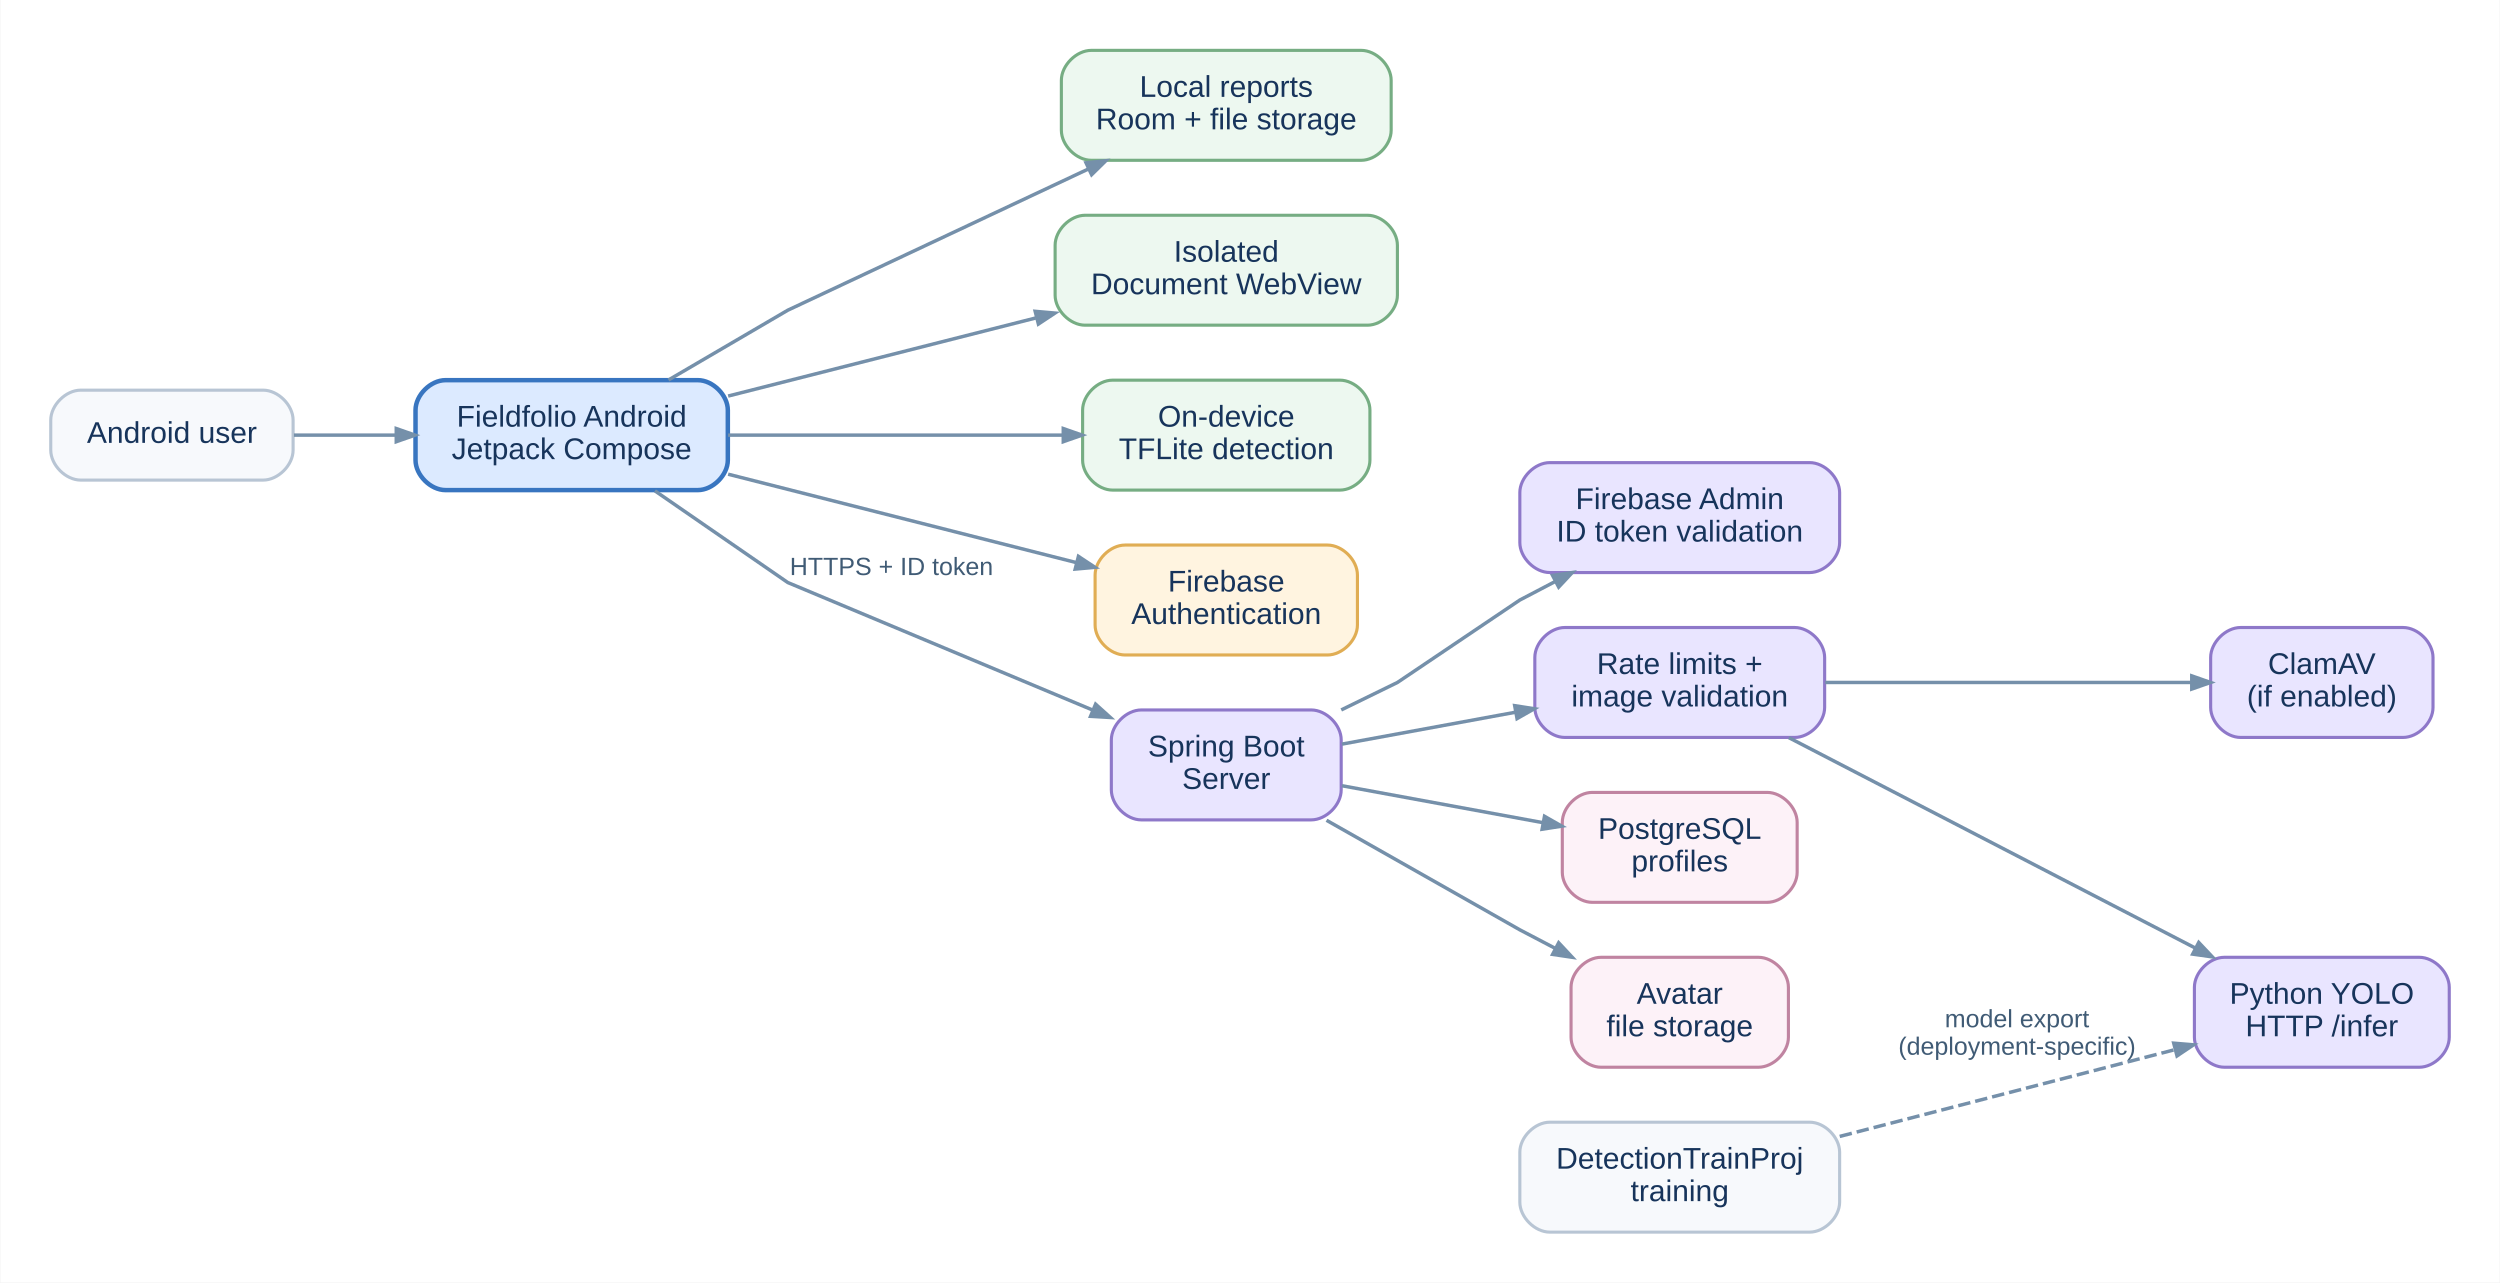
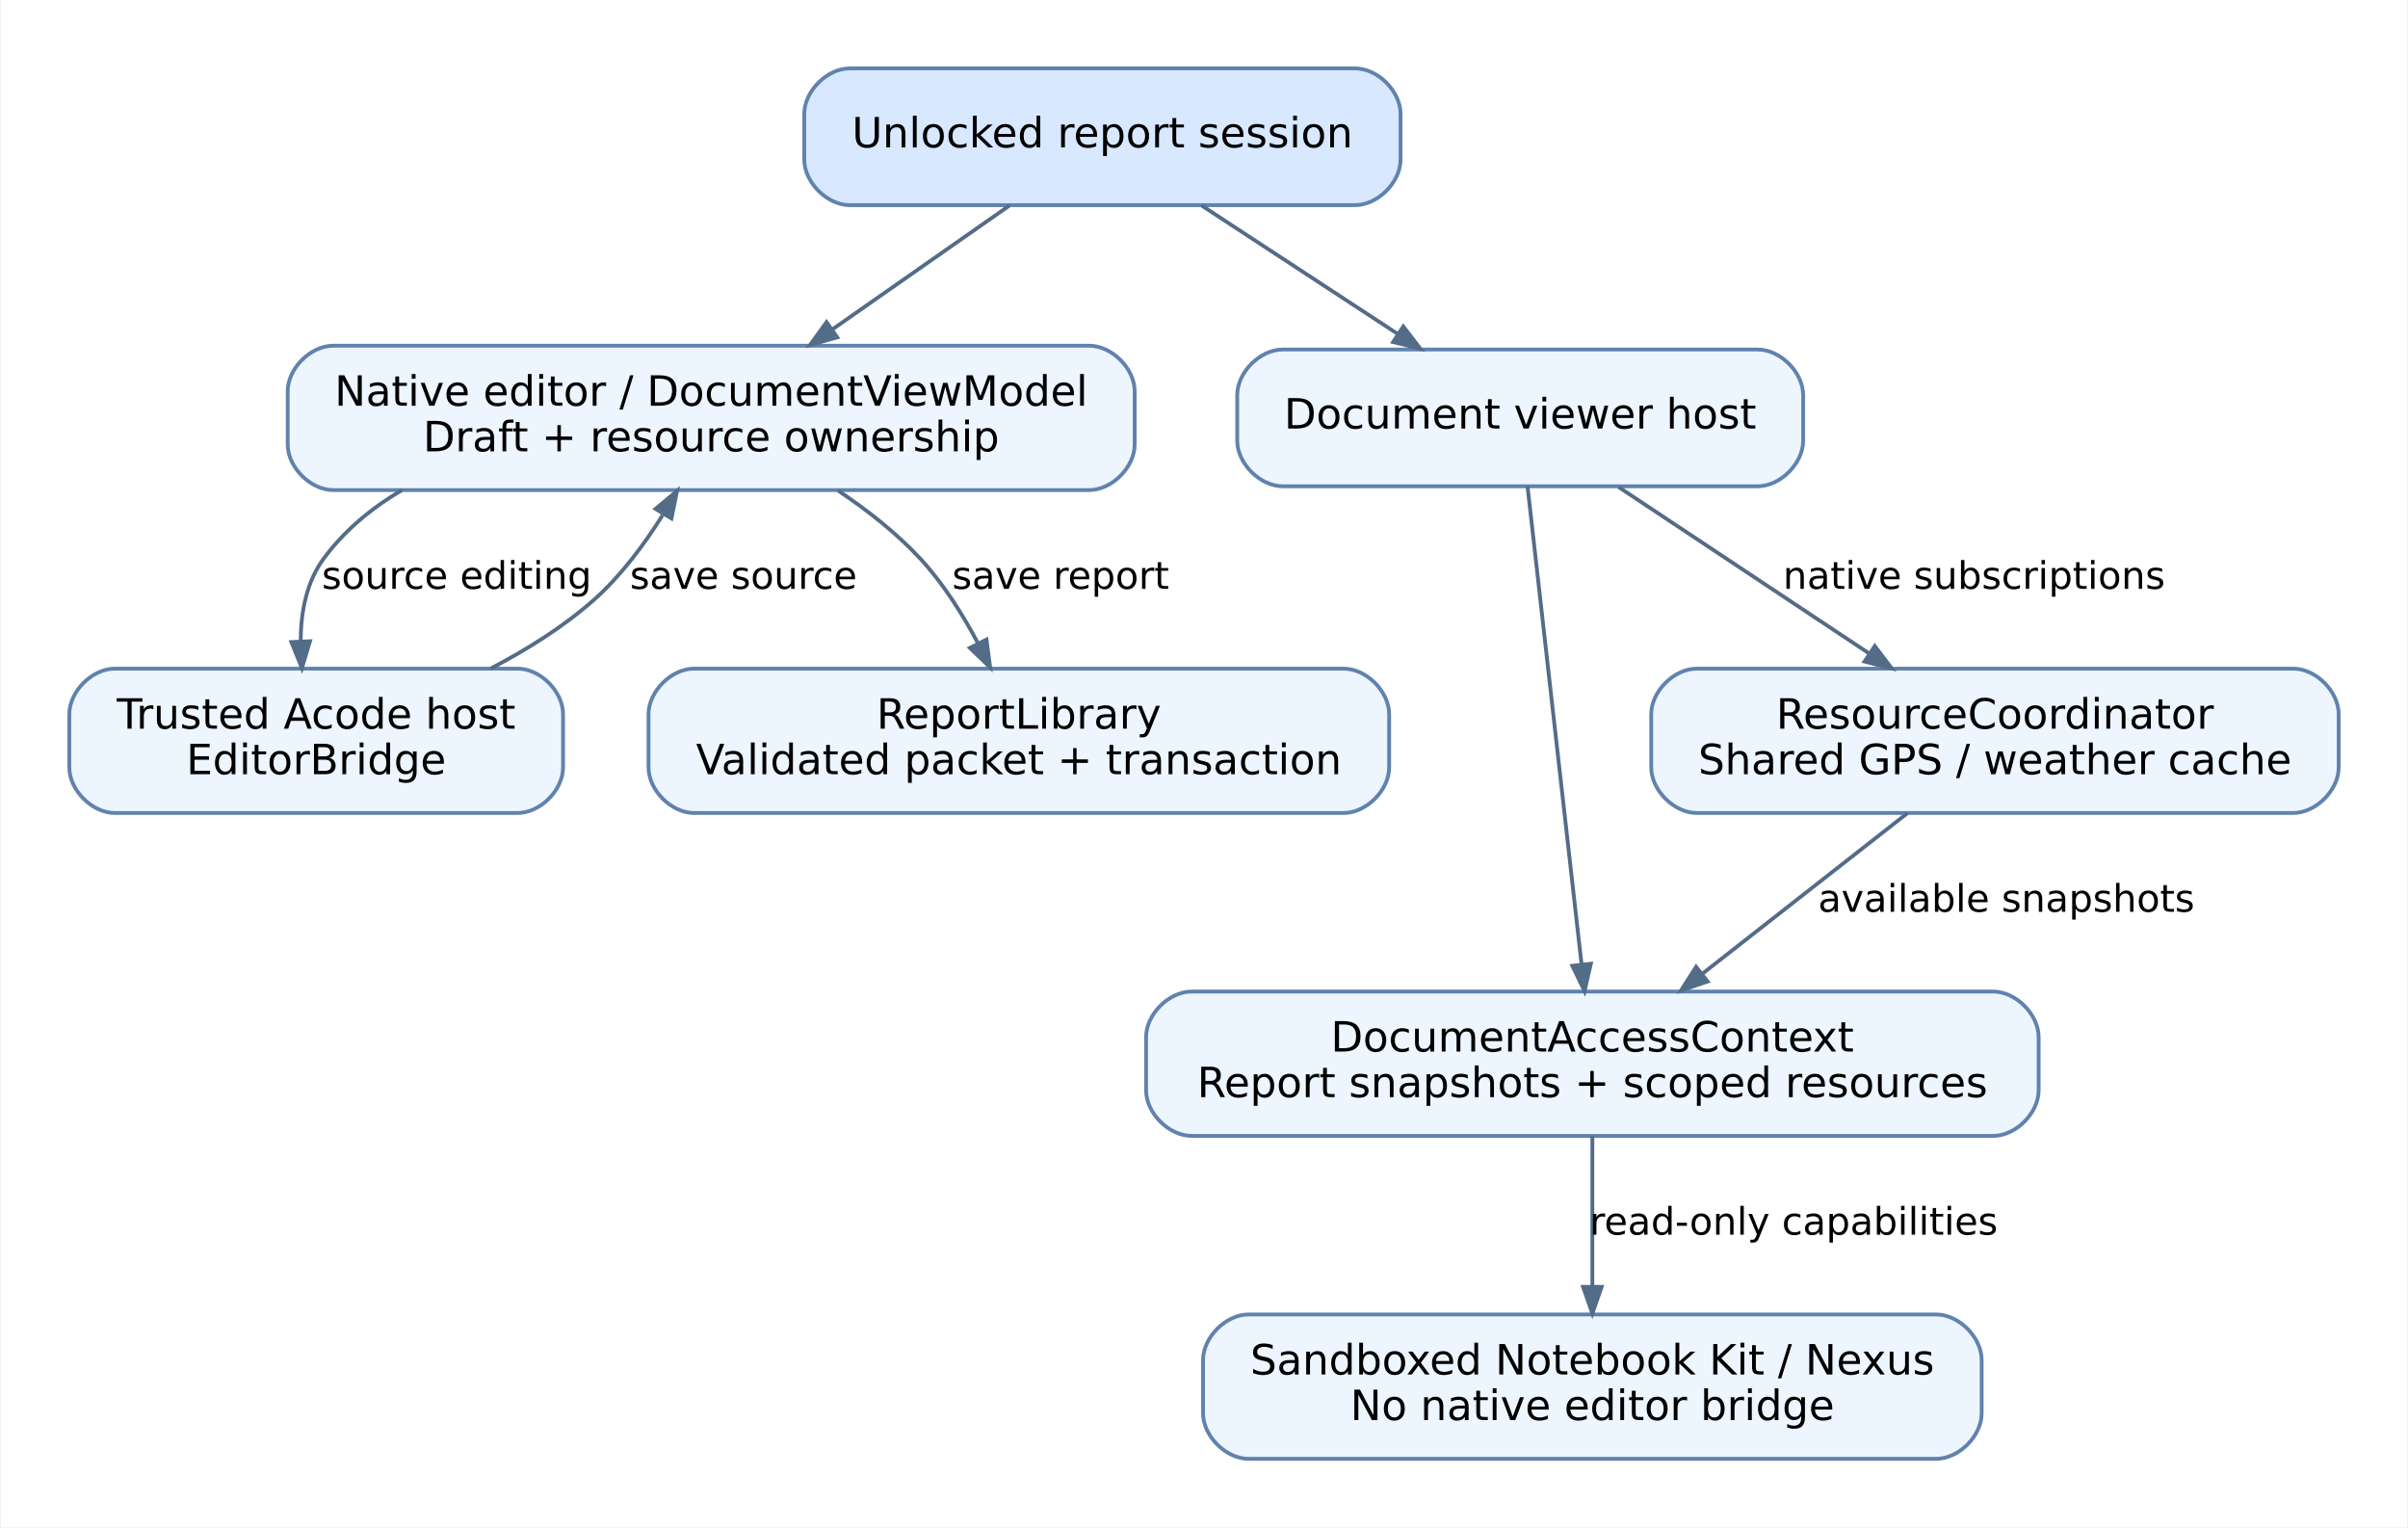
- <svg xmlns="http://www.w3.org/2000/svg" width="1000pt" height="513pt" viewBox="0.00 0.00 1000.32 513.32">
-   <g id="graph0" class="graph" transform="scale(1 1) rotate(0) translate(20.16 493.16)">
-     <polygon fill="white" stroke="transparent" points="-20.16,20.16 -20.16,-493.16 980.16,-493.16 980.16,20.16 -20.16,20.16" />
+ <svg xmlns="http://www.w3.org/2000/svg" width="634pt" height="402pt" viewBox="0.00 0.00 633.50 402.00">
+   <g id="graph0" class="graph" transform="scale(1 1) rotate(0) translate(18 384)">
+     <polygon fill="white" stroke="transparent" points="-18,18 -18,-384 615.5,-384 615.5,18 -18,18" />
    <g id="node1" class="node">
-       <path fill="#f7f9fc" stroke="#b8c5d4" stroke-width="1.25" d="M85,-337C85,-337 12,-337 12,-337 6,-337 0,-331 0,-325 0,-325 0,-313 0,-313 0,-307 6,-301 12,-301 12,-301 85,-301 85,-301 91,-301 97,-307 97,-313 97,-313 97,-325 97,-325 97,-331 91,-337 85,-337" />
-       <text text-anchor="middle" x="48.5" y="-315.9" font-family="Arial" font-size="12.00" fill="#17345b">Android user</text>
+       <path fill="#d8e8ff" stroke="#6082ad" d="M338.5,-366C338.5,-366 205.5,-366 205.5,-366 199.5,-366 193.5,-360 193.5,-354 193.5,-354 193.5,-342 193.5,-342 193.5,-336 199.5,-330 205.5,-330 205.5,-330 338.5,-330 338.5,-330 344.5,-330 350.5,-336 350.5,-342 350.5,-342 350.5,-354 350.5,-354 350.5,-360 344.5,-366 338.5,-366" />
+       <text text-anchor="middle" x="272" y="-345.2" font-family="DejaVu Sans" font-size="11.00">Unlocked report session</text>
    </g>
    <g id="node2" class="node">
-       <path fill="#dceaff" stroke="#3875c0" stroke-width="1.8" d="M259,-341C259,-341 158,-341 158,-341 152,-341 146,-335 146,-329 146,-329 146,-309 146,-309 146,-303 152,-297 158,-297 158,-297 259,-297 259,-297 265,-297 271,-303 271,-309 271,-309 271,-329 271,-329 271,-335 265,-341 259,-341" />
-       <text text-anchor="middle" x="208.5" y="-322.4" font-family="Arial" font-size="12.00" fill="#17345b">Fieldfolio Android</text>
-       <text text-anchor="middle" x="208.5" y="-309.4" font-family="Arial" font-size="12.00" fill="#17345b">Jetpack Compose</text>
+       <path fill="#edf5ff" stroke="#6082ad" d="M268.5,-293C268.5,-293 69.5,-293 69.5,-293 63.5,-293 57.5,-287 57.5,-281 57.5,-281 57.5,-267 57.5,-267 57.5,-261 63.5,-255 69.5,-255 69.5,-255 268.5,-255 268.5,-255 274.5,-255 280.5,-261 280.5,-267 280.5,-267 280.5,-281 280.5,-281 280.5,-287 274.5,-293 268.5,-293" />
+       <text text-anchor="middle" x="169" y="-277.2" font-family="DejaVu Sans" font-size="11.00">Native editor / DocumentViewModel</text>
+       <text text-anchor="middle" x="169" y="-265.2" font-family="DejaVu Sans" font-size="11.00">Draft + resource ownership</text>
    </g>
    <g id="edge1" class="edge">
-       <path fill="none" stroke="#7590aa" stroke-width="1.4" d="M97.33,-319C110.21,-319 124.4,-319 138.19,-319" />
-       <polygon fill="#7590aa" stroke="#7590aa" stroke-width="1.4" points="138.3,-321.63 145.8,-319 138.3,-316.38 138.3,-321.63" />
+       <path fill="none" stroke="#536c88" d="M247.59,-329.94C233.62,-320.17 215.93,-307.81 200.88,-297.28" />
+       <polygon fill="#536c88" stroke="#536c88" points="202.18,-295.2 195.03,-293.2 199.37,-299.22 202.18,-295.2" />
+     </g>
+     <g id="node5" class="node">
+       <path fill="#edf5ff" stroke="#6082ad" d="M444.5,-292C444.5,-292 319.5,-292 319.5,-292 313.5,-292 307.5,-286 307.5,-280 307.5,-280 307.5,-268 307.5,-268 307.5,-262 313.5,-256 319.5,-256 319.5,-256 444.5,-256 444.5,-256 450.5,-256 456.5,-262 456.5,-268 456.5,-268 456.5,-280 456.5,-280 456.5,-286 450.5,-292 444.5,-292" />
+       <text text-anchor="middle" x="382" y="-271.2" font-family="DejaVu Sans" font-size="11.00">Document viewer host</text>
+     </g>
+     <g id="edge2" class="edge">
+       <path fill="none" stroke="#536c88" d="M298.07,-329.94C313.57,-319.79 333.36,-306.83 349.83,-296.05" />
+       <polygon fill="#536c88" stroke="#536c88" points="351.22,-298.07 355.74,-292.19 348.54,-293.97 351.22,-298.07" />
    </g>
    <g id="node3" class="node">
-       <path fill="#edf8f0" stroke="#76ad83" stroke-width="1.25" d="M524.5,-473C524.5,-473 416.5,-473 416.5,-473 410.5,-473 404.5,-467 404.5,-461 404.5,-461 404.5,-441 404.5,-441 404.5,-435 410.5,-429 416.5,-429 416.5,-429 524.5,-429 524.5,-429 530.5,-429 536.5,-435 536.5,-441 536.5,-441 536.5,-461 536.5,-461 536.5,-467 530.5,-473 524.5,-473" />
-       <text text-anchor="middle" x="470.5" y="-454.4" font-family="Arial" font-size="12.00" fill="#17345b">Local reports</text>
-       <text text-anchor="middle" x="470.5" y="-441.4" font-family="Arial" font-size="12.00" fill="#17345b">Room + file storage</text>
+       <path fill="#edf5ff" stroke="#6082ad" d="M118,-208C118,-208 12,-208 12,-208 6,-208 0,-202 0,-196 0,-196 0,-182 0,-182 0,-176 6,-170 12,-170 12,-170 118,-170 118,-170 124,-170 130,-176 130,-182 130,-182 130,-196 130,-196 130,-202 124,-208 118,-208" />
+       <text text-anchor="middle" x="65" y="-192.2" font-family="DejaVu Sans" font-size="11.00">Trusted Acode host</text>
+       <text text-anchor="middle" x="65" y="-180.2" font-family="DejaVu Sans" font-size="11.00">EditorBridge</text>
    </g>
-     <g id="edge2" class="edge">
-       <path fill="none" stroke="#7590aa" stroke-width="1.4" d="M247.25,-341.08C270.15,-354.47 295,-369 295,-369 295,-369 363.96,-401.4 415.18,-425.47" />
-       <polygon fill="#7590aa" stroke="#7590aa" stroke-width="1.4" points="414.37,-428 422.28,-428.81 416.61,-423.24 414.37,-428" />
+     <g id="edge3" class="edge">
+       <path fill="none" stroke="#536c88" d="M87.52,-254.96C79.59,-250.28 72.47,-244.4 67,-237 62.48,-230.89 60.98,-223.02 60.91,-215.47" />
+       <polygon fill="#536c88" stroke="#536c88" points="63.37,-215.21 61.24,-208.11 58.47,-214.99 63.37,-215.21" />
+       <text text-anchor="middle" x="102" y="-229" font-family="DejaVu Sans" font-size="10.00">source editing</text>
    </g>
    <g id="node4" class="node">
-       <path fill="#edf8f0" stroke="#76ad83" stroke-width="1.25" d="M527,-407C527,-407 414,-407 414,-407 408,-407 402,-401 402,-395 402,-395 402,-375 402,-375 402,-369 408,-363 414,-363 414,-363 527,-363 527,-363 533,-363 539,-369 539,-375 539,-375 539,-395 539,-395 539,-401 533,-407 527,-407" />
-       <text text-anchor="middle" x="470.5" y="-388.4" font-family="Arial" font-size="12.00" fill="#17345b">Isolated</text>
-       <text text-anchor="middle" x="470.5" y="-375.4" font-family="Arial" font-size="12.00" fill="#17345b">Document WebView</text>
+       <path fill="#edf5ff" stroke="#6082ad" d="M335.5,-208C335.5,-208 164.5,-208 164.5,-208 158.5,-208 152.5,-202 152.5,-196 152.5,-196 152.5,-182 152.5,-182 152.5,-176 158.5,-170 164.5,-170 164.5,-170 335.5,-170 335.5,-170 341.5,-170 347.5,-176 347.5,-182 347.5,-182 347.5,-196 347.5,-196 347.5,-202 341.5,-208 335.5,-208" />
+       <text text-anchor="middle" x="250" y="-192.2" font-family="DejaVu Sans" font-size="11.00">ReportLibrary</text>
+       <text text-anchor="middle" x="250" y="-180.2" font-family="DejaVu Sans" font-size="11.00">Validated packet + transaction</text>
    </g>
-     <g id="edge3" class="edge">
-       <path fill="none" stroke="#7590aa" stroke-width="1.4" d="M271.12,-334.64C308,-344 355.15,-355.97 394.23,-365.89" />
-       <polygon fill="#7590aa" stroke="#7590aa" stroke-width="1.4" points="394.02,-368.55 401.94,-367.85 395.31,-363.46 394.02,-368.55" />
-     </g>
-     <g id="node5" class="node">
-       <path fill="#edf8f0" stroke="#76ad83" stroke-width="1.25" d="M516,-341C516,-341 425,-341 425,-341 419,-341 413,-335 413,-329 413,-329 413,-309 413,-309 413,-303 419,-297 425,-297 425,-297 516,-297 516,-297 522,-297 528,-303 528,-309 528,-309 528,-329 528,-329 528,-335 522,-341 516,-341" />
-       <text text-anchor="middle" x="470.5" y="-322.4" font-family="Arial" font-size="12.00" fill="#17345b">On-device</text>
-       <text text-anchor="middle" x="470.5" y="-309.4" font-family="Arial" font-size="12.00" fill="#17345b">TFLite detection</text>
+     <g id="edge5" class="edge">
+       <path fill="none" stroke="#536c88" d="M202.44,-254.84C210.09,-249.72 217.79,-243.69 224,-237 230.05,-230.49 235.2,-222.31 239.28,-214.61" />
+       <polygon fill="#536c88" stroke="#536c88" points="241.49,-215.65 242.45,-208.3 237.11,-213.45 241.49,-215.65" />
+       <text text-anchor="middle" x="261" y="-229" font-family="DejaVu Sans" font-size="10.00">save report</text>
    </g>
    <g id="edge4" class="edge">
-       <path fill="none" stroke="#7590aa" stroke-width="1.4" d="M271.12,-319C311.55,-319 364.32,-319 405.27,-319" />
-       <polygon fill="#7590aa" stroke="#7590aa" stroke-width="1.4" points="405.27,-321.63 412.77,-319 405.27,-316.38 405.27,-321.63" />
+       <path fill="none" stroke="#536c88" d="M110.96,-208.03C120.5,-213 130.05,-218.99 138,-226 145.1,-232.26 151.27,-240.52 156.19,-248.36" />
+       <polygon fill="#536c88" stroke="#536c88" points="154.34,-250.04 160.02,-254.79 158.54,-247.53 154.34,-250.04" />
+       <text text-anchor="middle" x="177.5" y="-229" font-family="DejaVu Sans" font-size="10.00">save source</text>
    </g>
    <g id="node6" class="node">
-       <path fill="#fff4e0" stroke="#e0ad54" stroke-width="1.25" d="M511,-275C511,-275 430,-275 430,-275 424,-275 418,-269 418,-263 418,-263 418,-243 418,-243 418,-237 424,-231 430,-231 430,-231 511,-231 511,-231 517,-231 523,-237 523,-243 523,-243 523,-263 523,-263 523,-269 517,-275 511,-275" />
-       <text text-anchor="middle" x="470.5" y="-256.4" font-family="Arial" font-size="12.00" fill="#17345b">Firebase</text>
-       <text text-anchor="middle" x="470.5" y="-243.4" font-family="Arial" font-size="12.00" fill="#17345b">Authentication</text>
+       <path fill="#edf5ff" stroke="#6082ad" d="M506.5,-123C506.5,-123 295.5,-123 295.5,-123 289.5,-123 283.5,-117 283.5,-111 283.5,-111 283.5,-97 283.5,-97 283.5,-91 289.5,-85 295.5,-85 295.5,-85 506.5,-85 506.5,-85 512.5,-85 518.5,-91 518.5,-97 518.5,-97 518.5,-111 518.5,-111 518.5,-117 512.5,-123 506.5,-123" />
+       <text text-anchor="middle" x="401" y="-107.2" font-family="DejaVu Sans" font-size="11.00">DocumentAccessContext</text>
+       <text text-anchor="middle" x="401" y="-95.2" font-family="DejaVu Sans" font-size="11.00">Report snapshots + scoped resources</text>
    </g>
-     <g id="edge5" class="edge">
-       <path fill="none" stroke="#7590aa" stroke-width="1.4" d="M271.12,-303.36C313.33,-292.64 369,-278.51 410.61,-267.95" />
-       <polygon fill="#7590aa" stroke="#7590aa" stroke-width="1.4" points="411.33,-270.47 417.95,-266.09 410.04,-265.39 411.33,-270.47" />
+     <g id="edge6" class="edge">
+       <path fill="none" stroke="#536c88" d="M383.93,-255.97C387.29,-226.22 394.25,-164.67 398.17,-130.05" />
+       <polygon fill="#536c88" stroke="#536c88" points="400.6,-130.32 398.95,-123.09 395.73,-129.77 400.6,-130.32" />
+     </g>
+     <g id="node8" class="node">
+       <path fill="#edf5ff" stroke="#6082ad" d="M585.5,-208C585.5,-208 428.5,-208 428.5,-208 422.5,-208 416.5,-202 416.5,-196 416.5,-196 416.5,-182 416.5,-182 416.5,-176 422.5,-170 428.5,-170 428.5,-170 585.5,-170 585.5,-170 591.5,-170 597.5,-176 597.5,-182 597.5,-182 597.5,-196 597.5,-196 597.5,-202 591.5,-208 585.5,-208" />
+       <text text-anchor="middle" x="507" y="-192.2" font-family="DejaVu Sans" font-size="11.00">ResourceCoordinator</text>
+       <text text-anchor="middle" x="507" y="-180.2" font-family="DejaVu Sans" font-size="11.00">Shared GPS / weather cache</text>
+     </g>
+     <g id="edge8" class="edge">
+       <path fill="none" stroke="#536c88" d="M407.9,-255.8C427.04,-243.1 453.24,-225.7 473.89,-211.98" />
+       <polygon fill="#536c88" stroke="#536c88" points="475.36,-213.95 479.84,-208.04 472.65,-209.87 475.36,-213.95" />
+       <text text-anchor="middle" x="501.5" y="-229" font-family="DejaVu Sans" font-size="10.00">native subscriptions</text>
    </g>
    <g id="node7" class="node">
-       <path fill="#e9e5ff" stroke="#8e78c9" stroke-width="1.25" d="M504.5,-209C504.5,-209 436.5,-209 436.5,-209 430.5,-209 424.5,-203 424.5,-197 424.5,-197 424.5,-177 424.5,-177 424.5,-171 430.5,-165 436.5,-165 436.5,-165 504.5,-165 504.5,-165 510.5,-165 516.5,-171 516.5,-177 516.5,-177 516.5,-197 516.5,-197 516.5,-203 510.5,-209 504.5,-209" />
-       <text text-anchor="middle" x="470.5" y="-190.4" font-family="Arial" font-size="12.00" fill="#17345b">Spring Boot</text>
-       <text text-anchor="middle" x="470.5" y="-177.4" font-family="Arial" font-size="12.00" fill="#17345b">Server</text>
-     </g>
-     <g id="edge6" class="edge">
-       <path fill="none" stroke="#7590aa" stroke-width="1.4" d="M241.82,-296.69C266.04,-279.99 295,-260 295,-260 295,-260 365.61,-230.46 416.99,-208.97" />
-       <polygon fill="#7590aa" stroke="#7590aa" stroke-width="1.4" points="418.2,-211.31 424.11,-205.99 416.18,-206.46 418.2,-211.31" />
-       <text text-anchor="middle" x="336.5" y="-263" font-family="Arial" font-size="10.00" fill="#405b75">HTTPS + ID token</text>
-     </g>
-     <g id="node8" class="node">
-       <path fill="#e9e5ff" stroke="#8e78c9" stroke-width="1.25" d="M704,-308C704,-308 600,-308 600,-308 594,-308 588,-302 588,-296 588,-296 588,-276 588,-276 588,-270 594,-264 600,-264 600,-264 704,-264 704,-264 710,-264 716,-270 716,-276 716,-276 716,-296 716,-296 716,-302 710,-308 704,-308" />
-       <text text-anchor="middle" x="652" y="-289.4" font-family="Arial" font-size="12.00" fill="#17345b">Firebase Admin</text>
-       <text text-anchor="middle" x="652" y="-276.4" font-family="Arial" font-size="12.00" fill="#17345b">ID token validation</text>
+       <path fill="#edf5ff" stroke="#6082ad" d="M491.5,-38C491.5,-38 310.5,-38 310.5,-38 304.5,-38 298.5,-32 298.5,-26 298.5,-26 298.5,-12 298.5,-12 298.5,-6 304.5,0 310.5,0 310.5,0 491.5,0 491.5,0 497.5,0 503.5,-6 503.5,-12 503.5,-12 503.5,-26 503.5,-26 503.5,-32 497.5,-38 491.5,-38" />
+       <text text-anchor="middle" x="401" y="-22.2" font-family="DejaVu Sans" font-size="11.00">Sandboxed Notebook Kit / Nexus</text>
+       <text text-anchor="middle" x="401" y="-10.2" font-family="DejaVu Sans" font-size="11.00">No native editor bridge</text>
    </g>
    <g id="edge7" class="edge">
-       <path fill="none" stroke="#7590aa" stroke-width="1.4" d="M516.52,-209.01C528.91,-215.06 539,-220 539,-220 539,-220 588,-253 588,-253 588,-253 593.98,-256.13 602.26,-260.47" />
-       <polygon fill="#7590aa" stroke="#7590aa" stroke-width="1.4" points="601.12,-262.83 608.98,-263.99 603.55,-258.18 601.12,-262.83" />
-     </g>
-     <g id="node9" class="node">
-       <path fill="#e9e5ff" stroke="#8e78c9" stroke-width="1.25" d="M698,-242C698,-242 606,-242 606,-242 600,-242 594,-236 594,-230 594,-230 594,-210 594,-210 594,-204 600,-198 606,-198 606,-198 698,-198 698,-198 704,-198 710,-204 710,-210 710,-210 710,-230 710,-230 710,-236 704,-242 698,-242" />
-       <text text-anchor="middle" x="652" y="-223.4" font-family="Arial" font-size="12.00" fill="#17345b">Rate limits +</text>
-       <text text-anchor="middle" x="652" y="-210.4" font-family="Arial" font-size="12.00" fill="#17345b">image validation</text>
-     </g>
-     <g id="edge8" class="edge">
-       <path fill="none" stroke="#7590aa" stroke-width="1.4" d="M516.8,-195.33C537.88,-199.2 563.35,-203.89 586.4,-208.12" />
-       <polygon fill="#7590aa" stroke="#7590aa" stroke-width="1.4" points="585.95,-210.71 593.8,-209.48 586.89,-205.55 585.95,-210.71" />
-     </g>
-     <g id="node12" class="node">
-       <path fill="#fdf2f8" stroke="#c084a1" stroke-width="1.25" d="M687,-176C687,-176 617,-176 617,-176 611,-176 605,-170 605,-164 605,-164 605,-144 605,-144 605,-138 611,-132 617,-132 617,-132 687,-132 687,-132 693,-132 699,-138 699,-144 699,-144 699,-164 699,-164 699,-170 693,-176 687,-176" />
-       <text text-anchor="middle" x="652" y="-157.4" font-family="Arial" font-size="12.00" fill="#17345b">PostgreSQL</text>
-       <text text-anchor="middle" x="652" y="-144.4" font-family="Arial" font-size="12.00" fill="#17345b">profiles</text>
-     </g>
-     <g id="edge11" class="edge">
-       <path fill="none" stroke="#7590aa" stroke-width="1.4" d="M516.8,-178.67C541.28,-174.17 571.66,-168.59 597.33,-163.87" />
-       <polygon fill="#7590aa" stroke="#7590aa" stroke-width="1.4" points="597.88,-166.43 604.78,-162.5 596.93,-161.27 597.88,-166.43" />
-     </g>
-     <g id="node13" class="node">
-       <path fill="#fdf2f8" stroke="#c084a1" stroke-width="1.25" d="M683.5,-110C683.5,-110 620.5,-110 620.5,-110 614.5,-110 608.5,-104 608.5,-98 608.5,-98 608.5,-78 608.5,-78 608.5,-72 614.5,-66 620.5,-66 620.5,-66 683.5,-66 683.5,-66 689.5,-66 695.5,-72 695.5,-78 695.5,-78 695.5,-98 695.5,-98 695.5,-104 689.5,-110 683.5,-110" />
-       <text text-anchor="middle" x="652" y="-91.4" font-family="Arial" font-size="12.00" fill="#17345b">Avatar</text>
-       <text text-anchor="middle" x="652" y="-78.4" font-family="Arial" font-size="12.00" fill="#17345b">file storage</text>
-     </g>
-     <g id="edge12" class="edge">
-       <path fill="none" stroke="#7590aa" stroke-width="1.4" d="M510.62,-164.84C544.46,-145.67 588,-121 588,-121 588,-121 593.98,-117.87 602.26,-113.53" />
-       <polygon fill="#7590aa" stroke="#7590aa" stroke-width="1.4" points="603.55,-115.82 608.98,-110.01 601.12,-111.17 603.55,-115.82" />
-     </g>
-     <g id="node10" class="node">
-       <path fill="#e9e5ff" stroke="#8e78c9" stroke-width="1.25" d="M941.5,-242C941.5,-242 876.5,-242 876.5,-242 870.5,-242 864.5,-236 864.5,-230 864.5,-230 864.5,-210 864.5,-210 864.5,-204 870.5,-198 876.5,-198 876.5,-198 941.5,-198 941.5,-198 947.5,-198 953.5,-204 953.5,-210 953.5,-210 953.5,-230 953.5,-230 953.5,-236 947.5,-242 941.5,-242" />
-       <text text-anchor="middle" x="909" y="-223.4" font-family="Arial" font-size="12.00" fill="#17345b">ClamAV</text>
-       <text text-anchor="middle" x="909" y="-210.4" font-family="Arial" font-size="12.00" fill="#17345b">(if enabled)</text>
+       <path fill="none" stroke="#536c88" d="M401,-84.99C401,-73.43 401,-58.25 401,-45.47" />
+       <polygon fill="#536c88" stroke="#536c88" points="403.45,-45.26 401,-38.26 398.55,-45.26 403.45,-45.26" />
+       <text text-anchor="middle" x="454" y="-59" font-family="DejaVu Sans" font-size="10.00">read-only capabilities</text>
    </g>
    <g id="edge9" class="edge">
-       <path fill="none" stroke="#7590aa" stroke-width="1.4" d="M710.23,-220C754.19,-220 814.35,-220 856.75,-220" />
-       <polygon fill="#7590aa" stroke="#7590aa" stroke-width="1.4" points="856.95,-222.63 864.45,-220 856.95,-217.38 856.95,-222.63" />
-     </g>
-     <g id="node11" class="node">
-       <path fill="#e9e5ff" stroke="#8e78c9" stroke-width="1.25" d="M948,-110C948,-110 870,-110 870,-110 864,-110 858,-104 858,-98 858,-98 858,-78 858,-78 858,-72 864,-66 870,-66 870,-66 948,-66 948,-66 954,-66 960,-72 960,-78 960,-78 960,-98 960,-98 960,-104 954,-110 948,-110" />
-       <text text-anchor="middle" x="909" y="-91.4" font-family="Arial" font-size="12.00" fill="#17345b">Python YOLO</text>
-       <text text-anchor="middle" x="909" y="-78.4" font-family="Arial" font-size="12.00" fill="#17345b">HTTP /infer</text>
-     </g>
-     <g id="edge10" class="edge">
-       <path fill="none" stroke="#7590aa" stroke-width="1.4" d="M695.68,-197.91C740.55,-174.68 811.06,-138.18 858.37,-113.69" />
-       <polygon fill="#7590aa" stroke="#7590aa" stroke-width="1.4" points="859.73,-115.94 865.18,-110.17 857.31,-111.28 859.73,-115.94" />
-     </g>
-     <g id="node14" class="node">
-       <path fill="#f7f9fc" stroke="#b8c5d4" stroke-width="1.25" d="M704,-44C704,-44 600,-44 600,-44 594,-44 588,-38 588,-32 588,-32 588,-12 588,-12 588,-6 594,0 600,0 600,0 704,0 704,0 710,0 716,-6 716,-12 716,-12 716,-32 716,-32 716,-38 710,-44 704,-44" />
-       <text text-anchor="middle" x="652" y="-25.4" font-family="Arial" font-size="12.00" fill="#17345b">DetectionTrainProj</text>
-       <text text-anchor="middle" x="652" y="-12.4" font-family="Arial" font-size="12.00" fill="#17345b">training</text>
-     </g>
-     <g id="edge13" class="edge">
-       <path fill="none" stroke="#7590aa" stroke-width="1.4" stroke-dasharray="5,2" d="M716.03,-38.31C757.13,-48.95 810.36,-62.73 850.33,-73.07" />
-       <polygon fill="#7590aa" stroke="#7590aa" stroke-width="1.4" points="849.72,-75.63 857.64,-74.97 851.04,-70.54 849.72,-75.63" />
-       <text text-anchor="middle" x="787" y="-82" font-family="Arial" font-size="10.00" fill="#405b75">model export</text>
-       <text text-anchor="middle" x="787" y="-71" font-family="Arial" font-size="10.00" fill="#405b75">(deployment-specific)</text>
+       <path fill="none" stroke="#536c88" d="M484,-169.99C468.13,-157.57 446.92,-140.96 429.91,-127.64" />
+       <polygon fill="#536c88" stroke="#536c88" points="431.34,-125.65 424.32,-123.26 428.32,-129.51 431.34,-125.65" />
+       <text text-anchor="middle" x="510" y="-144" font-family="DejaVu Sans" font-size="10.00">available snapshots</text>
    </g>
  </g>
</svg>
